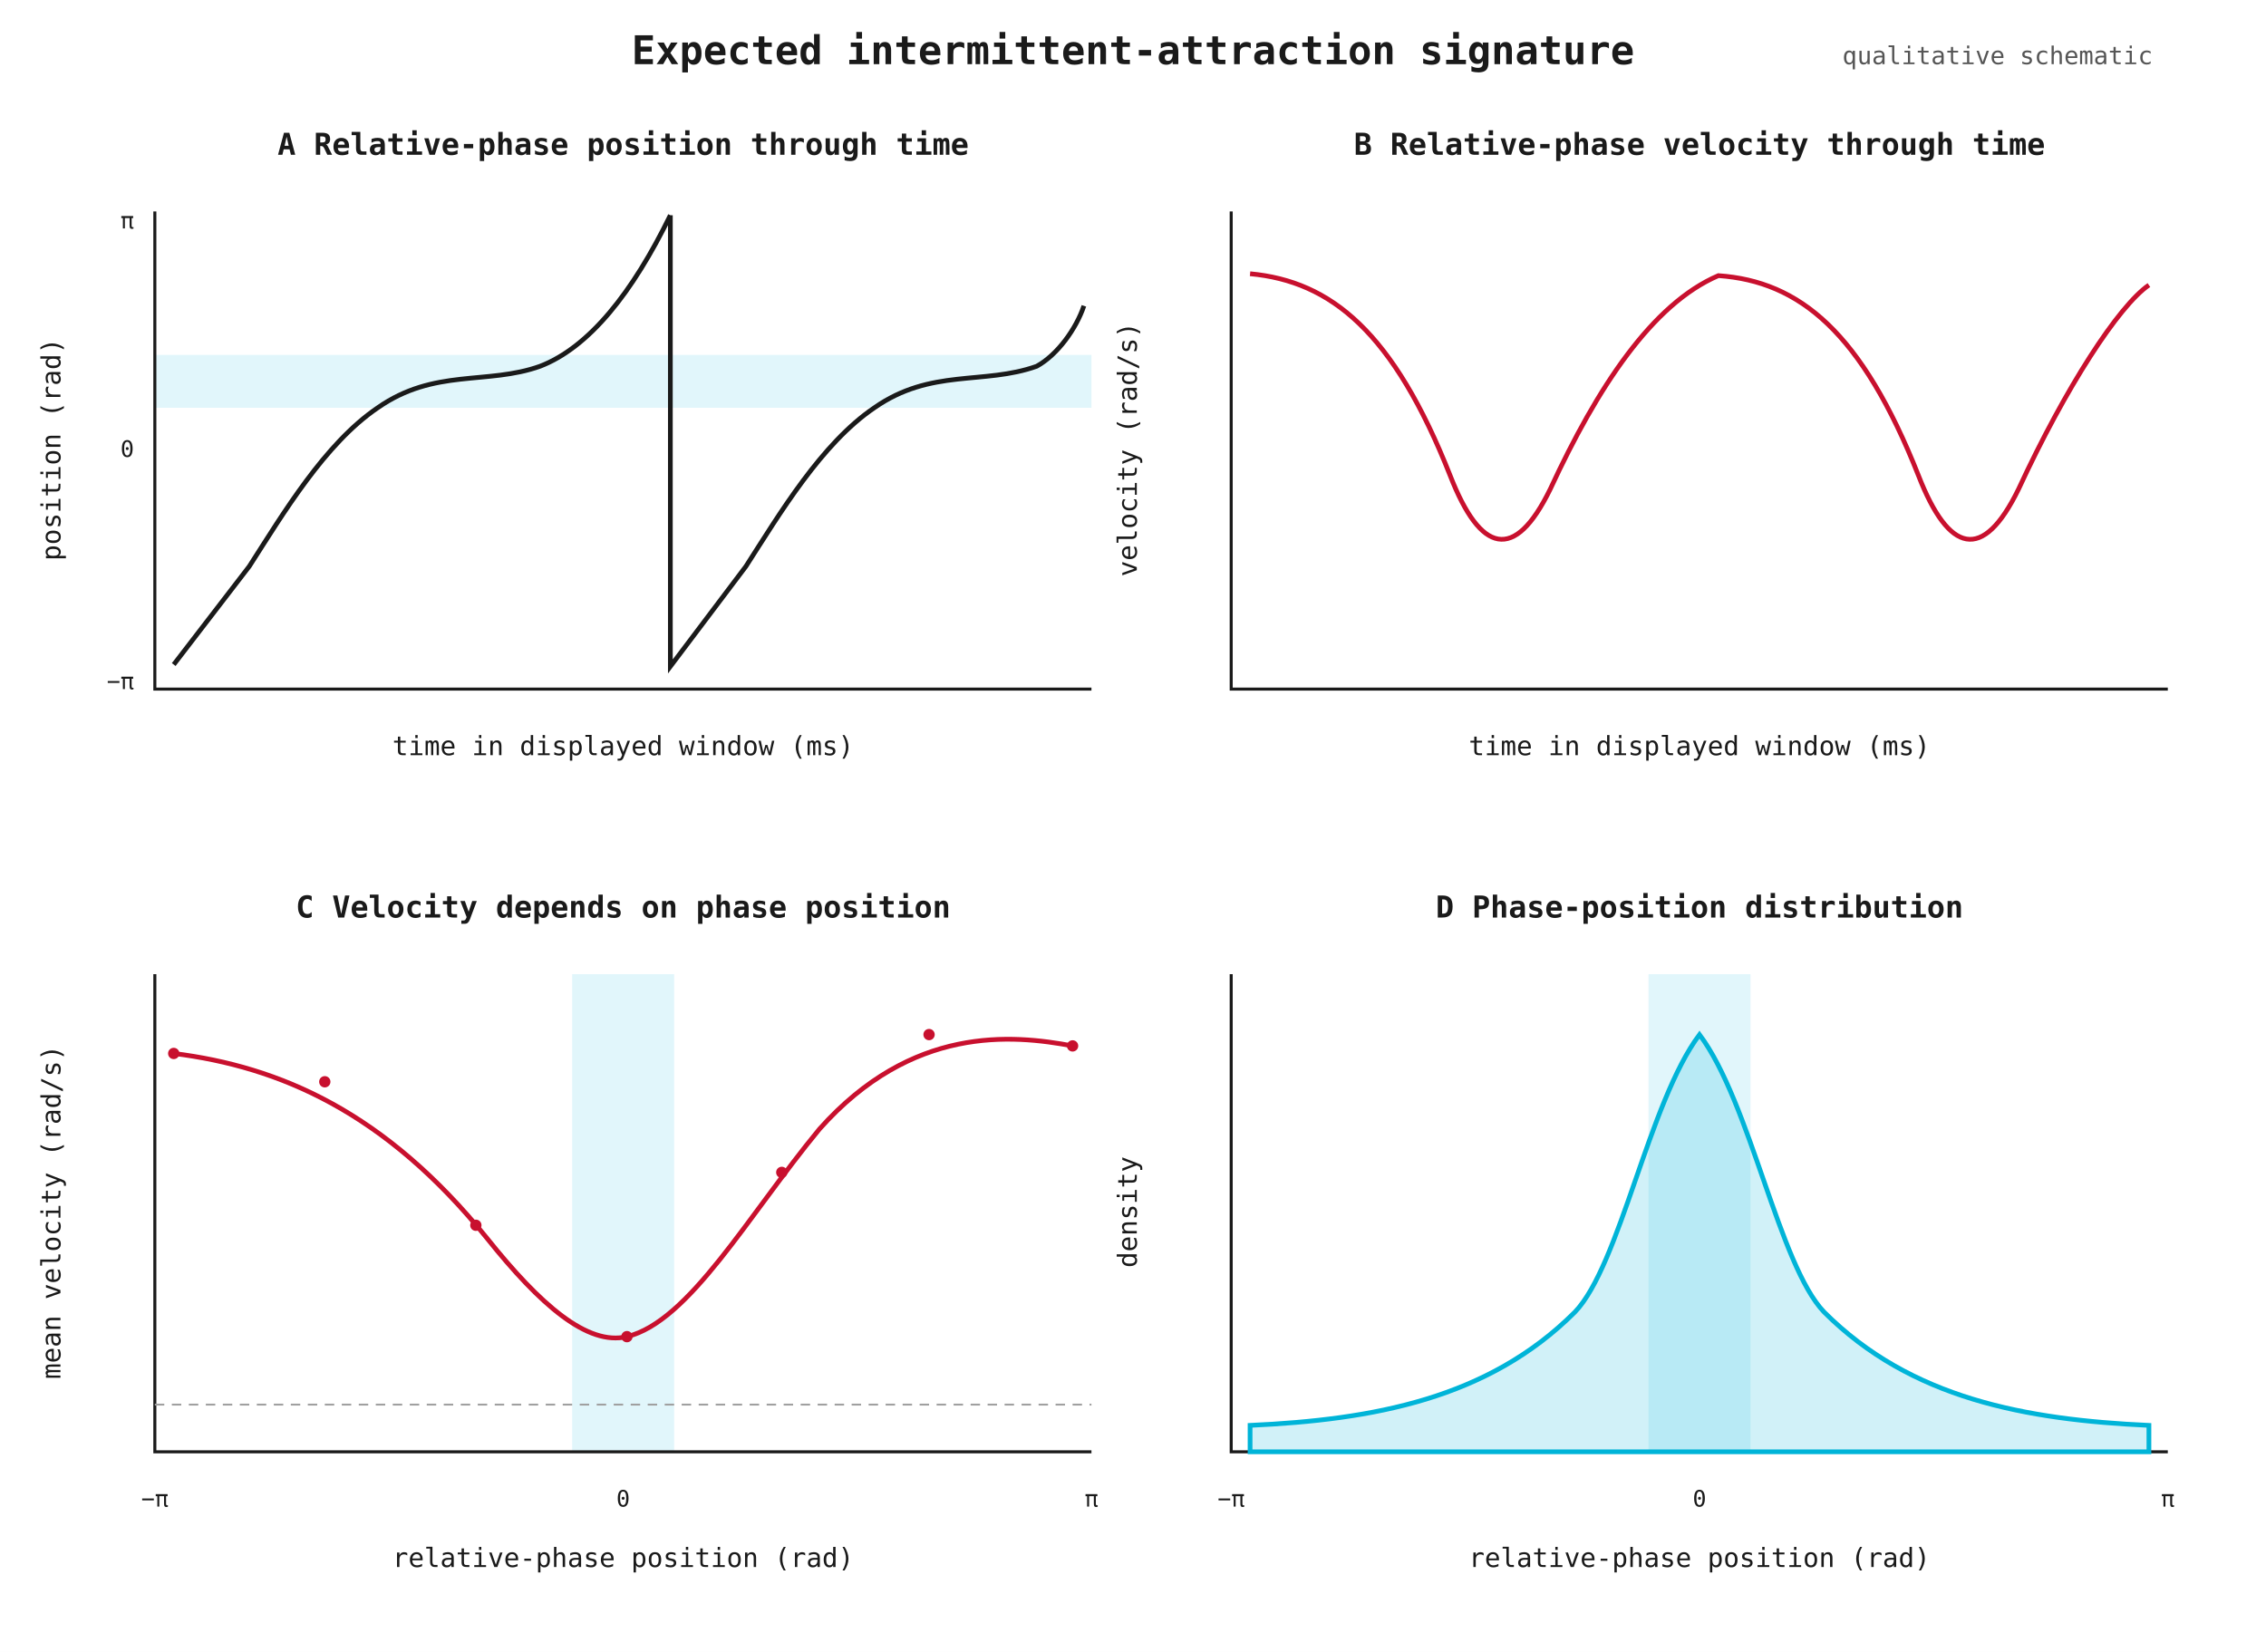
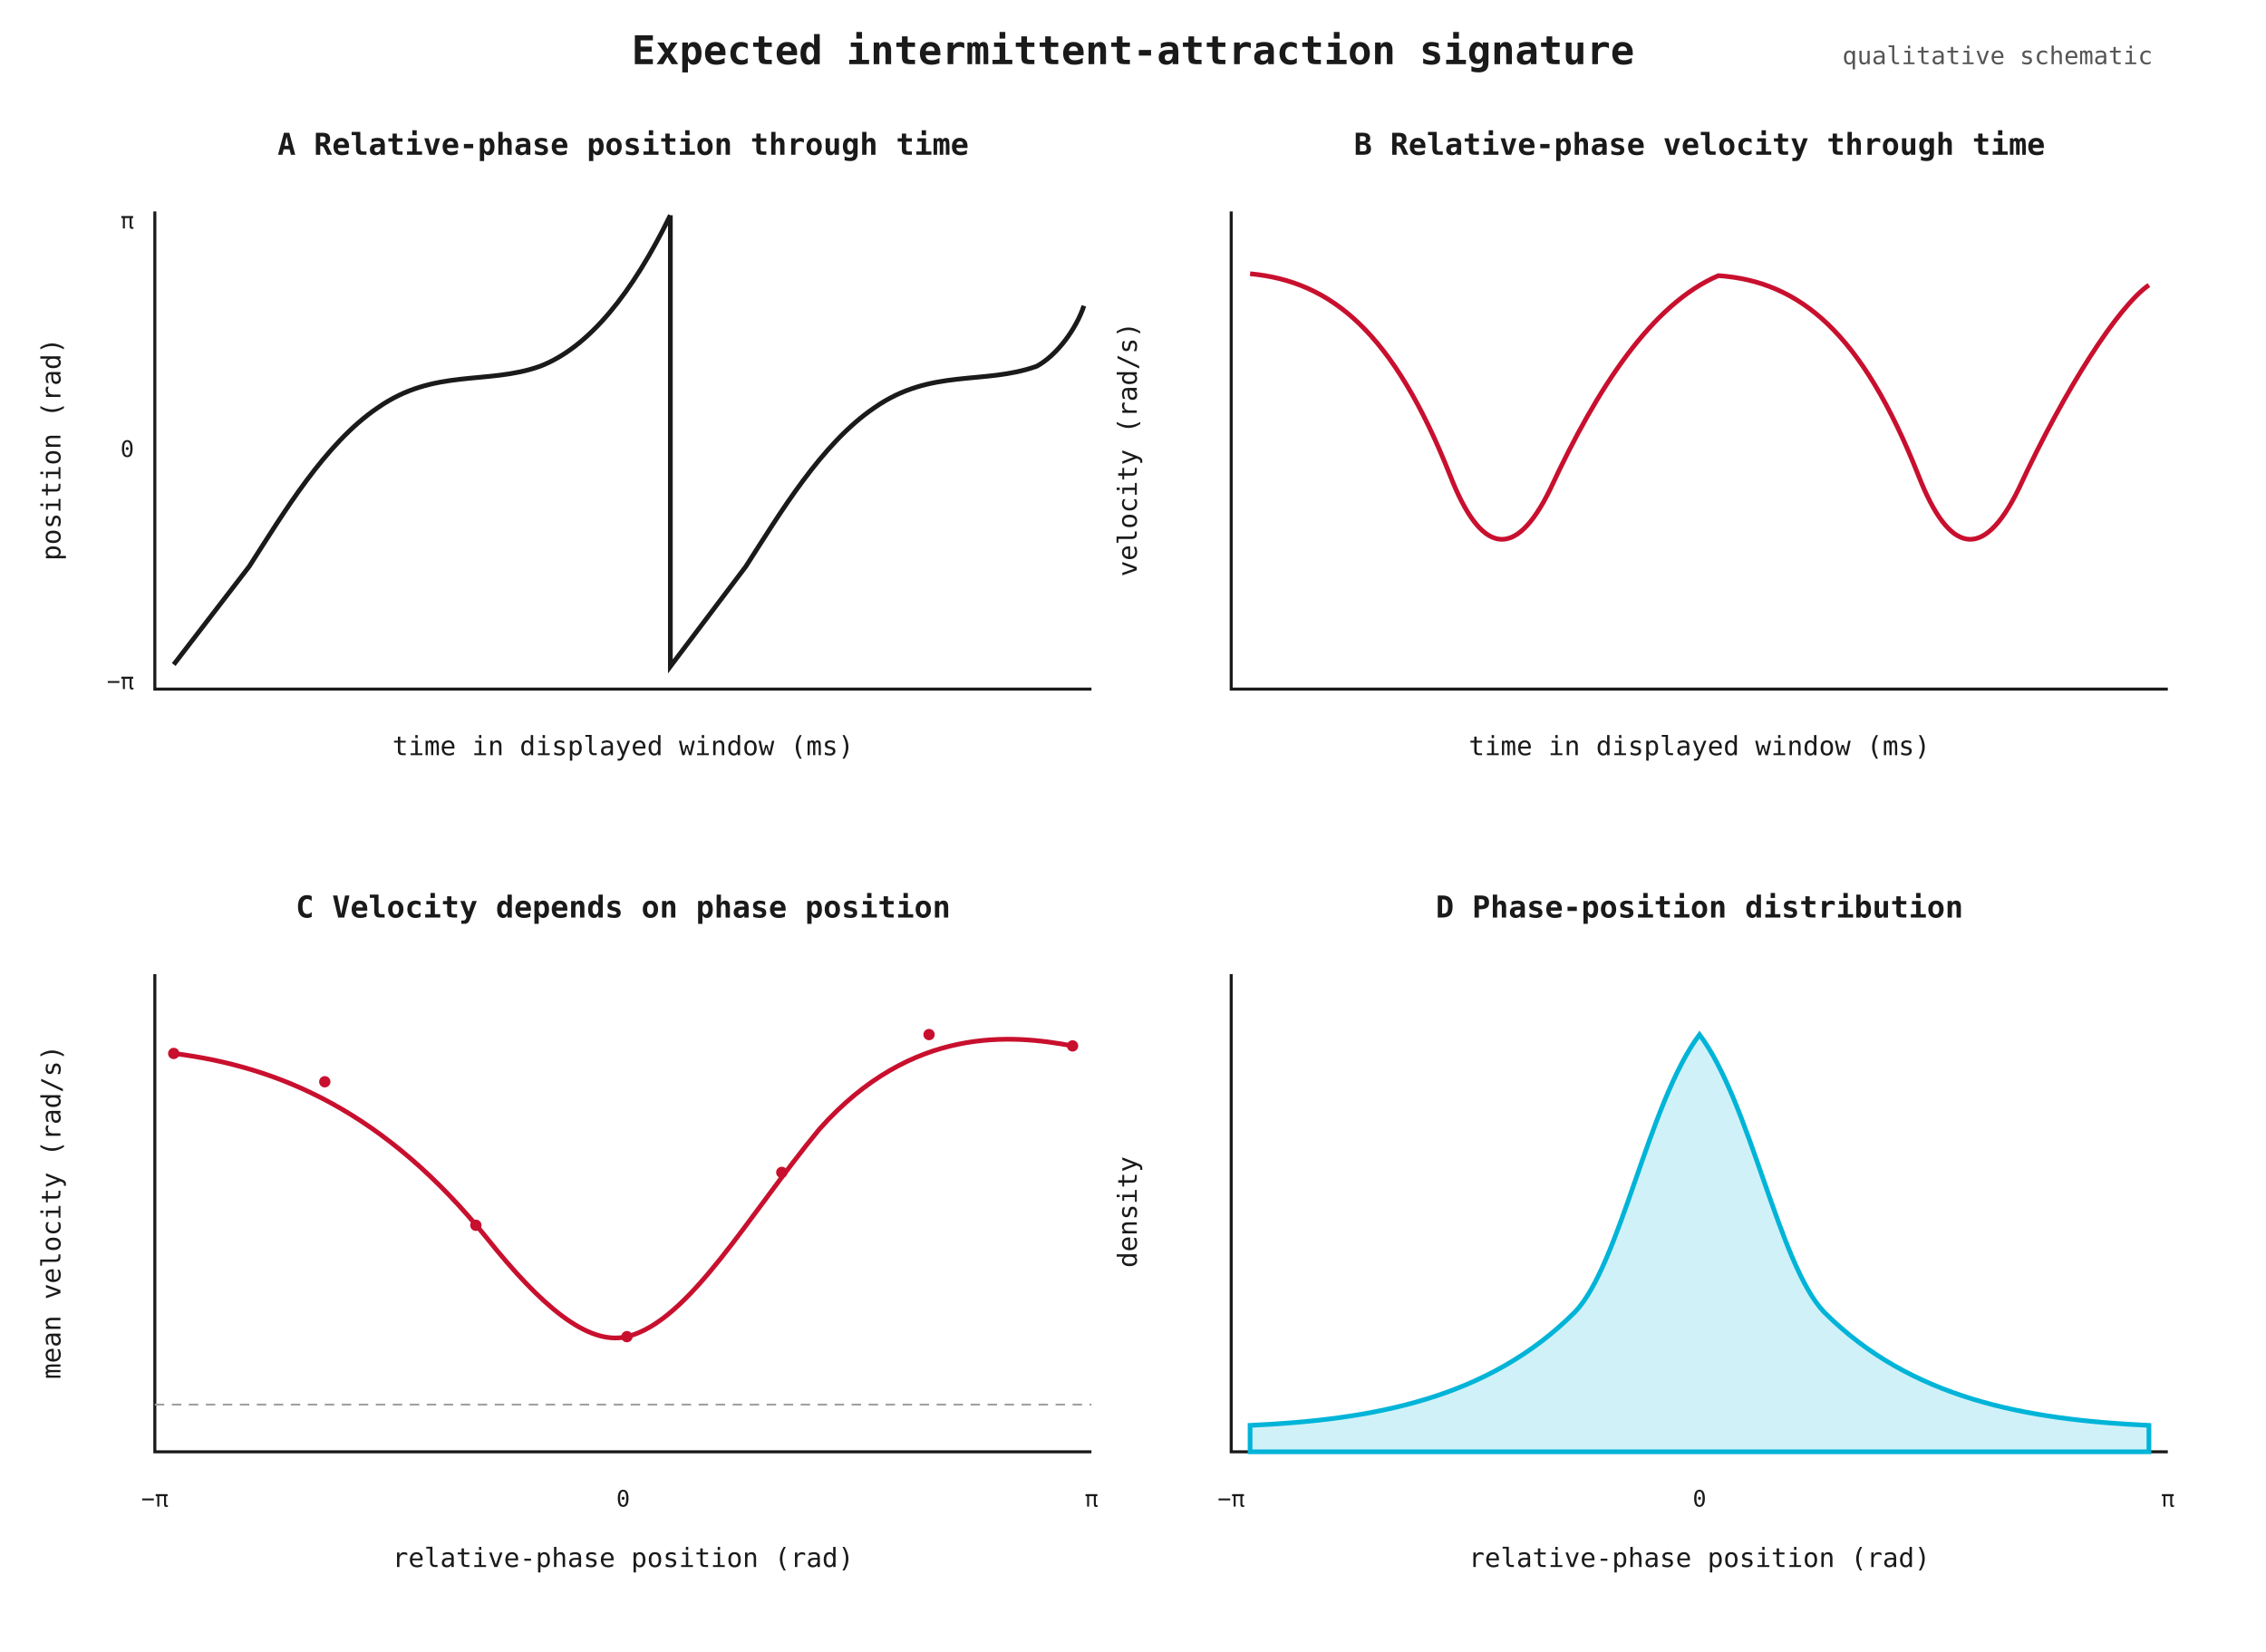
<svg xmlns="http://www.w3.org/2000/svg" width="1200" height="875" viewBox="0 0 1200 875" role="img" aria-labelledby="title desc">
  <rect width="1200" height="875" fill="#ffffff" />
  <style>
    text { font-family: ui-monospace, SFMono-Regular, Menlo, Consolas, monospace; fill: #1a1a1a; }
    .title { font-size: 21px; font-weight: 700; }
    .note { font-size: 13px; fill: #555; }
    .head { font-size: 16px; font-weight: 700; }
    .label { font-size: 14px; }
    .tick { font-size: 12px; }
    .axis { stroke: #1a1a1a; stroke-width: 1.6; fill: none; }
    .zero { stroke: #a0a0a0; stroke-width: 1; stroke-dasharray: 5 4; }
    .phase { stroke: #1a1a1a; stroke-width: 2.5; fill: none; }
    .velocity { stroke: #c8102e; stroke-width: 2.5; fill: none; }
    .velocity-dot { fill: #c8102e; }
    .density { stroke: #00b4d8; stroke-width: 2.5; fill: #00b4d8; fill-opacity: 0.18; }
-     .band { fill: #00b4d8; fill-opacity: 0.12; }
  </style>
  <text x="600" y="34" text-anchor="middle" class="title">Expected intermittent-attraction signature</text>
  <text x="1140" y="34" text-anchor="end" class="note">qualitative schematic</text>
  <text x="330" y="82" text-anchor="middle" class="head">A  Relative-phase position through time</text>
-   <rect x="82" y="188" width="496" height="28" class="band" />
  <path d="M82 112V365H578" class="axis" />
  <text x="32" y="238" transform="rotate(-90 32 238)" text-anchor="middle" class="label">position (rad)</text>
  <text x="330" y="400" text-anchor="middle" class="label">time in displayed window (ms)</text>
  <g class="tick" text-anchor="end">
    <text x="71" y="121">π</text>
    <text x="71" y="242">0</text>
    <text x="71" y="365">−π</text>
  </g>
  <path d="M92 352L132 300C150 272 172 235 200 216C230 195 258 204 286 194C312 184 335 155 355 114M355 114V353L395 300C413 272 435 235 463 216C493 195 521 204 549 194C560 188 570 174 574 162" class="phase" />
  <text x="900" y="82" text-anchor="middle" class="head">B  Relative-phase velocity through time</text>
  <path d="M652 112V365H1148" class="axis" />
  <text x="602" y="238" transform="rotate(-90 602 238)" text-anchor="middle" class="label">velocity (rad/s)</text>
  <text x="900" y="400" text-anchor="middle" class="label">time in displayed window (ms)</text>
  <path d="M662 145C705 149 738 176 768 252C784 293 802 298 821 259C846 205 875 161 910 146C953 149 986 176 1016 252C1032 293 1050 298 1069 259C1094 205 1122 162 1138 151" class="velocity" />
  <text x="330" y="486" text-anchor="middle" class="head">C  Velocity depends on phase position</text>
-   <rect x="303" y="516" width="54" height="253" class="band" />
  <path d="M82 516V769H578" class="axis" />
  <path d="M82 744H578" class="zero" />
  <text x="32" y="642" transform="rotate(-90 32 642)" text-anchor="middle" class="label">mean velocity (rad/s)</text>
  <text x="330" y="830" text-anchor="middle" class="label">relative-phase position (rad)</text>
  <g class="tick" text-anchor="middle">
    <text x="82" y="798">−π</text>
    <text x="330" y="798">0</text>
    <text x="578" y="798">π</text>
  </g>
  <path d="M92 558C148 565 204 589 258 656C286 691 311 713 332 708C365 700 396 644 434 598C483 543 536 548 568 554" class="velocity" />
  <g class="velocity-dot">
    <circle cx="92" cy="558" r="3" />
    <circle cx="172" cy="573" r="3" />
    <circle cx="252" cy="649" r="3" />
    <circle cx="332" cy="708" r="3" />
    <circle cx="414" cy="621" r="3" />
    <circle cx="492" cy="548" r="3" />
    <circle cx="568" cy="554" r="3" />
  </g>
  <text x="900" y="486" text-anchor="middle" class="head">D  Phase-position distribution</text>
-   <rect x="873" y="516" width="54" height="253" class="band" />
  <path d="M652 516V769H1148" class="axis" />
  <text x="602" y="642" transform="rotate(-90 602 642)" text-anchor="middle" class="label">density</text>
  <text x="900" y="830" text-anchor="middle" class="label">relative-phase position (rad)</text>
  <g class="tick" text-anchor="middle">
    <text x="652" y="798">−π</text>
    <text x="900" y="798">0</text>
    <text x="1148" y="798">π</text>
  </g>
  <path d="M662 755C727 752 788 741 834 695C858 670 873 584 900 548C927 584 942 670 966 695C1012 741 1073 752 1138 755L1138 769H662Z" class="density" />
</svg>
